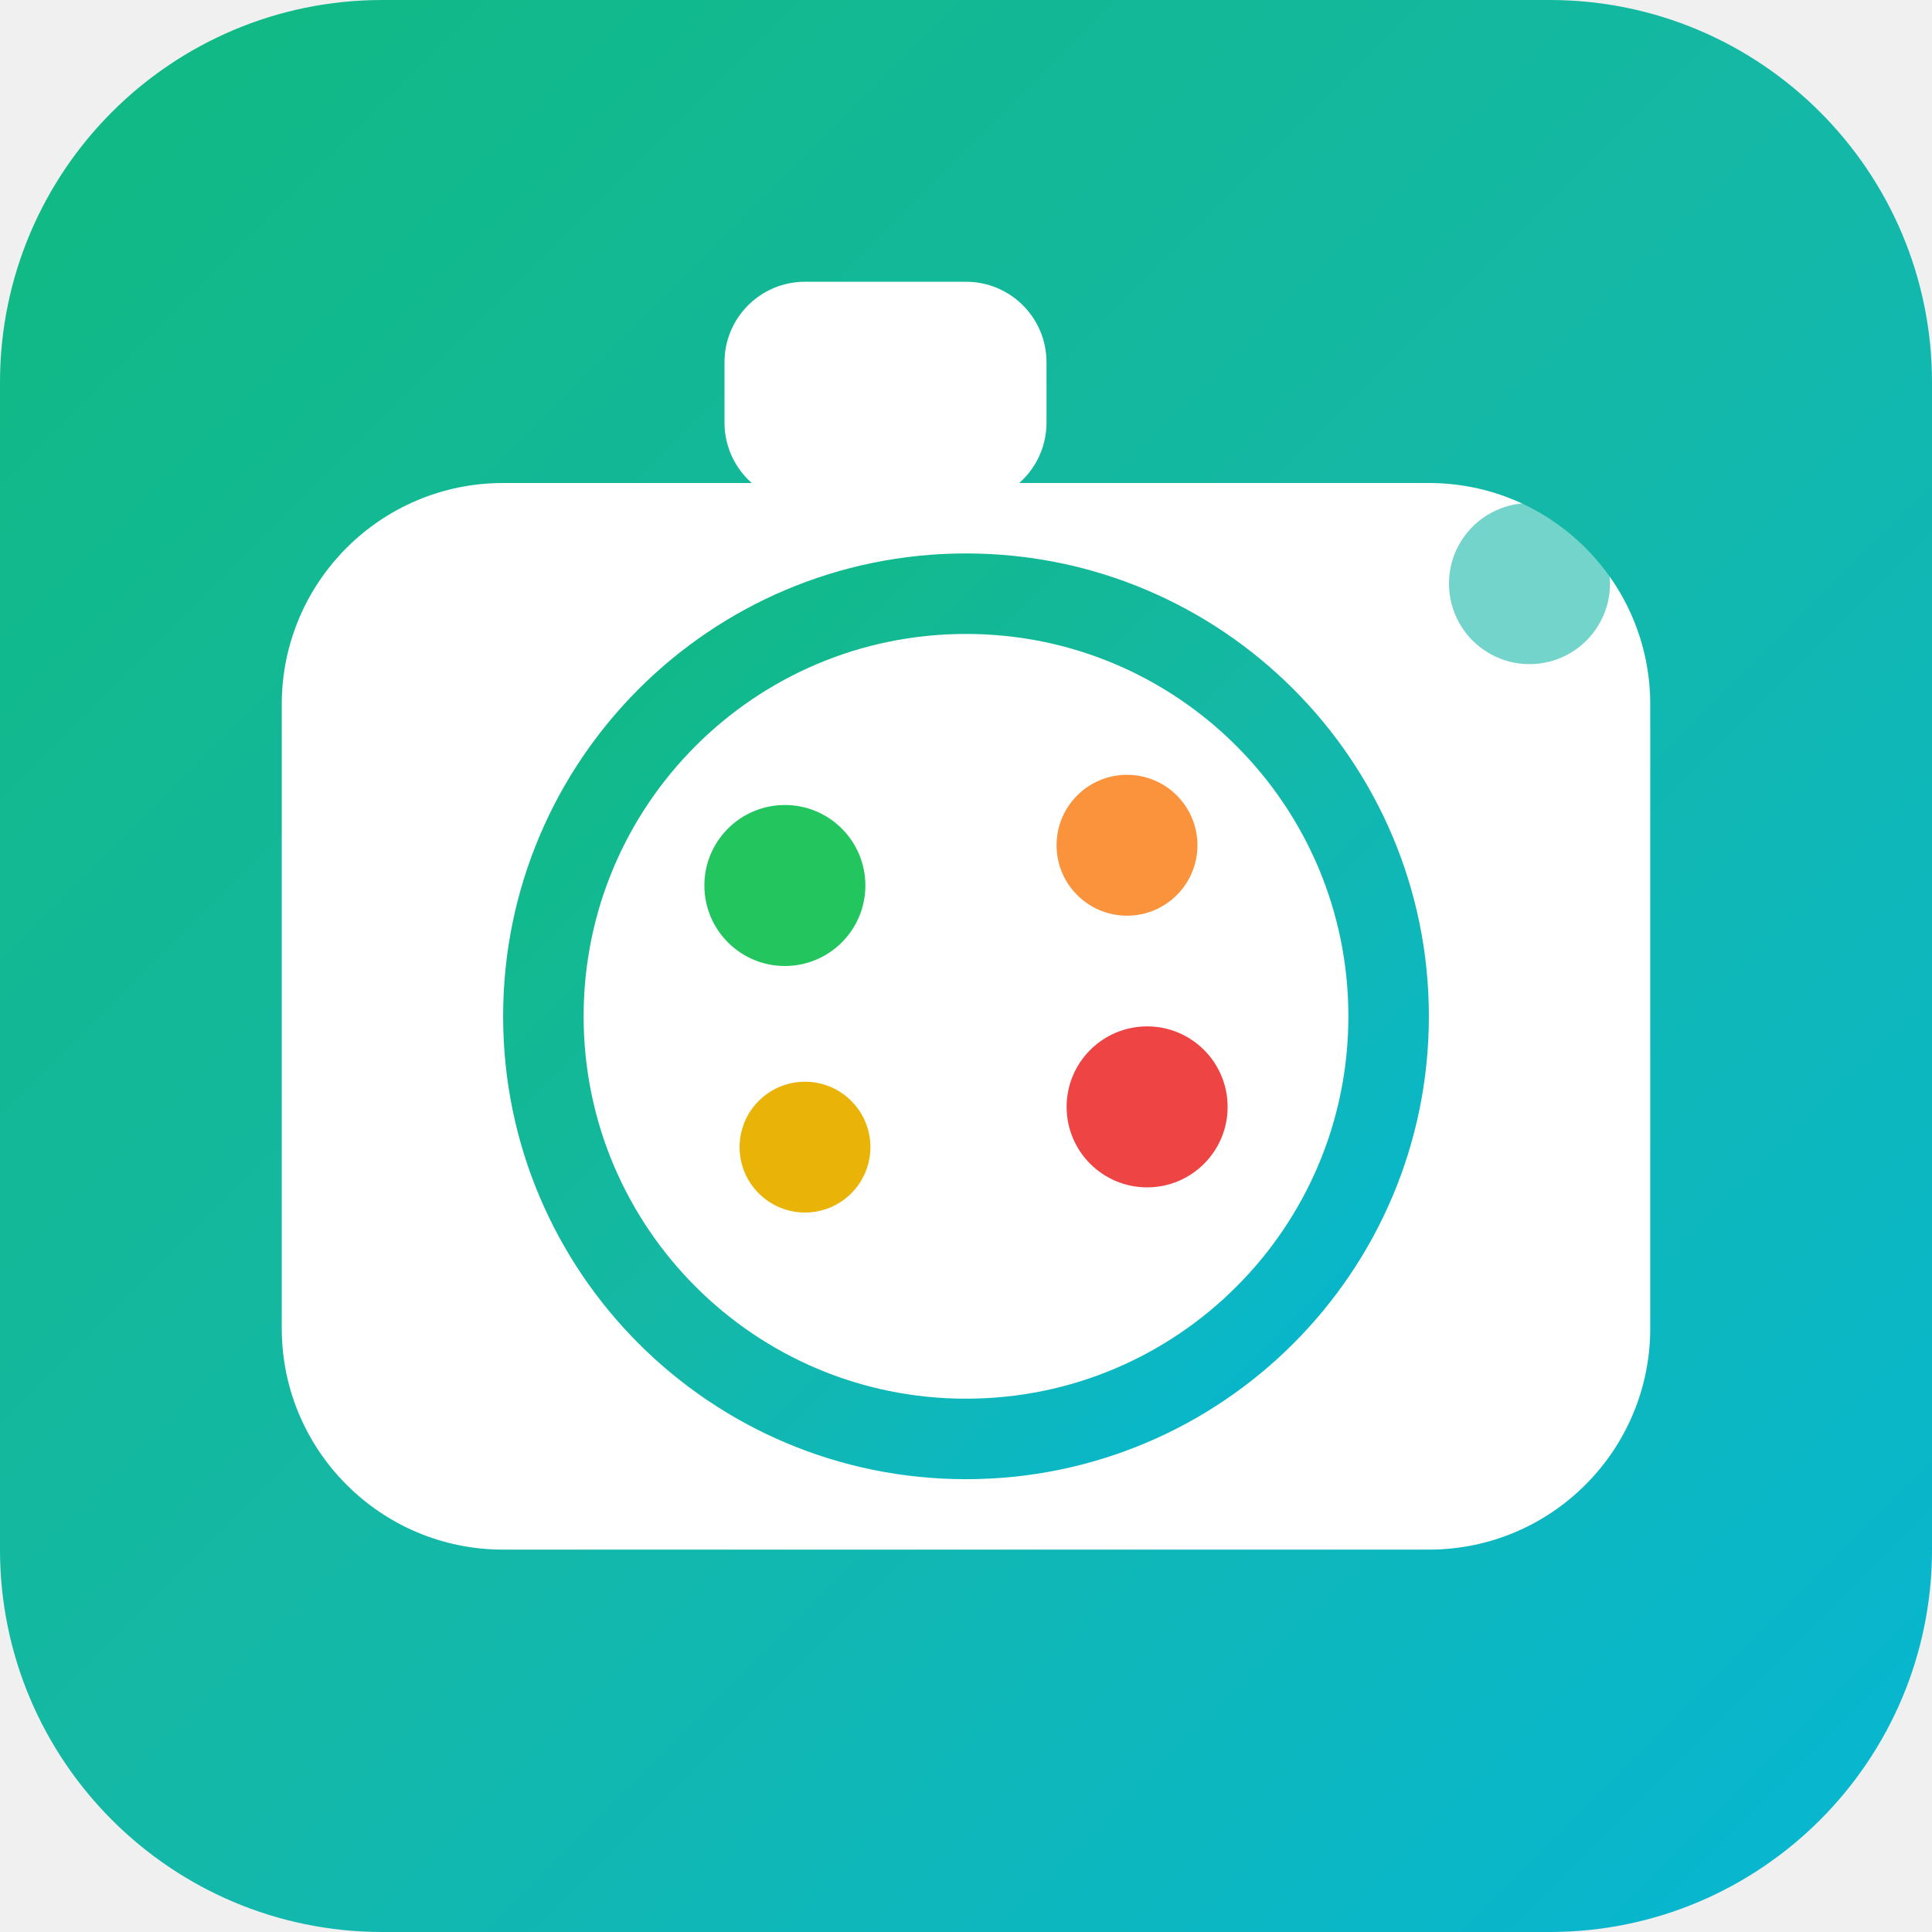
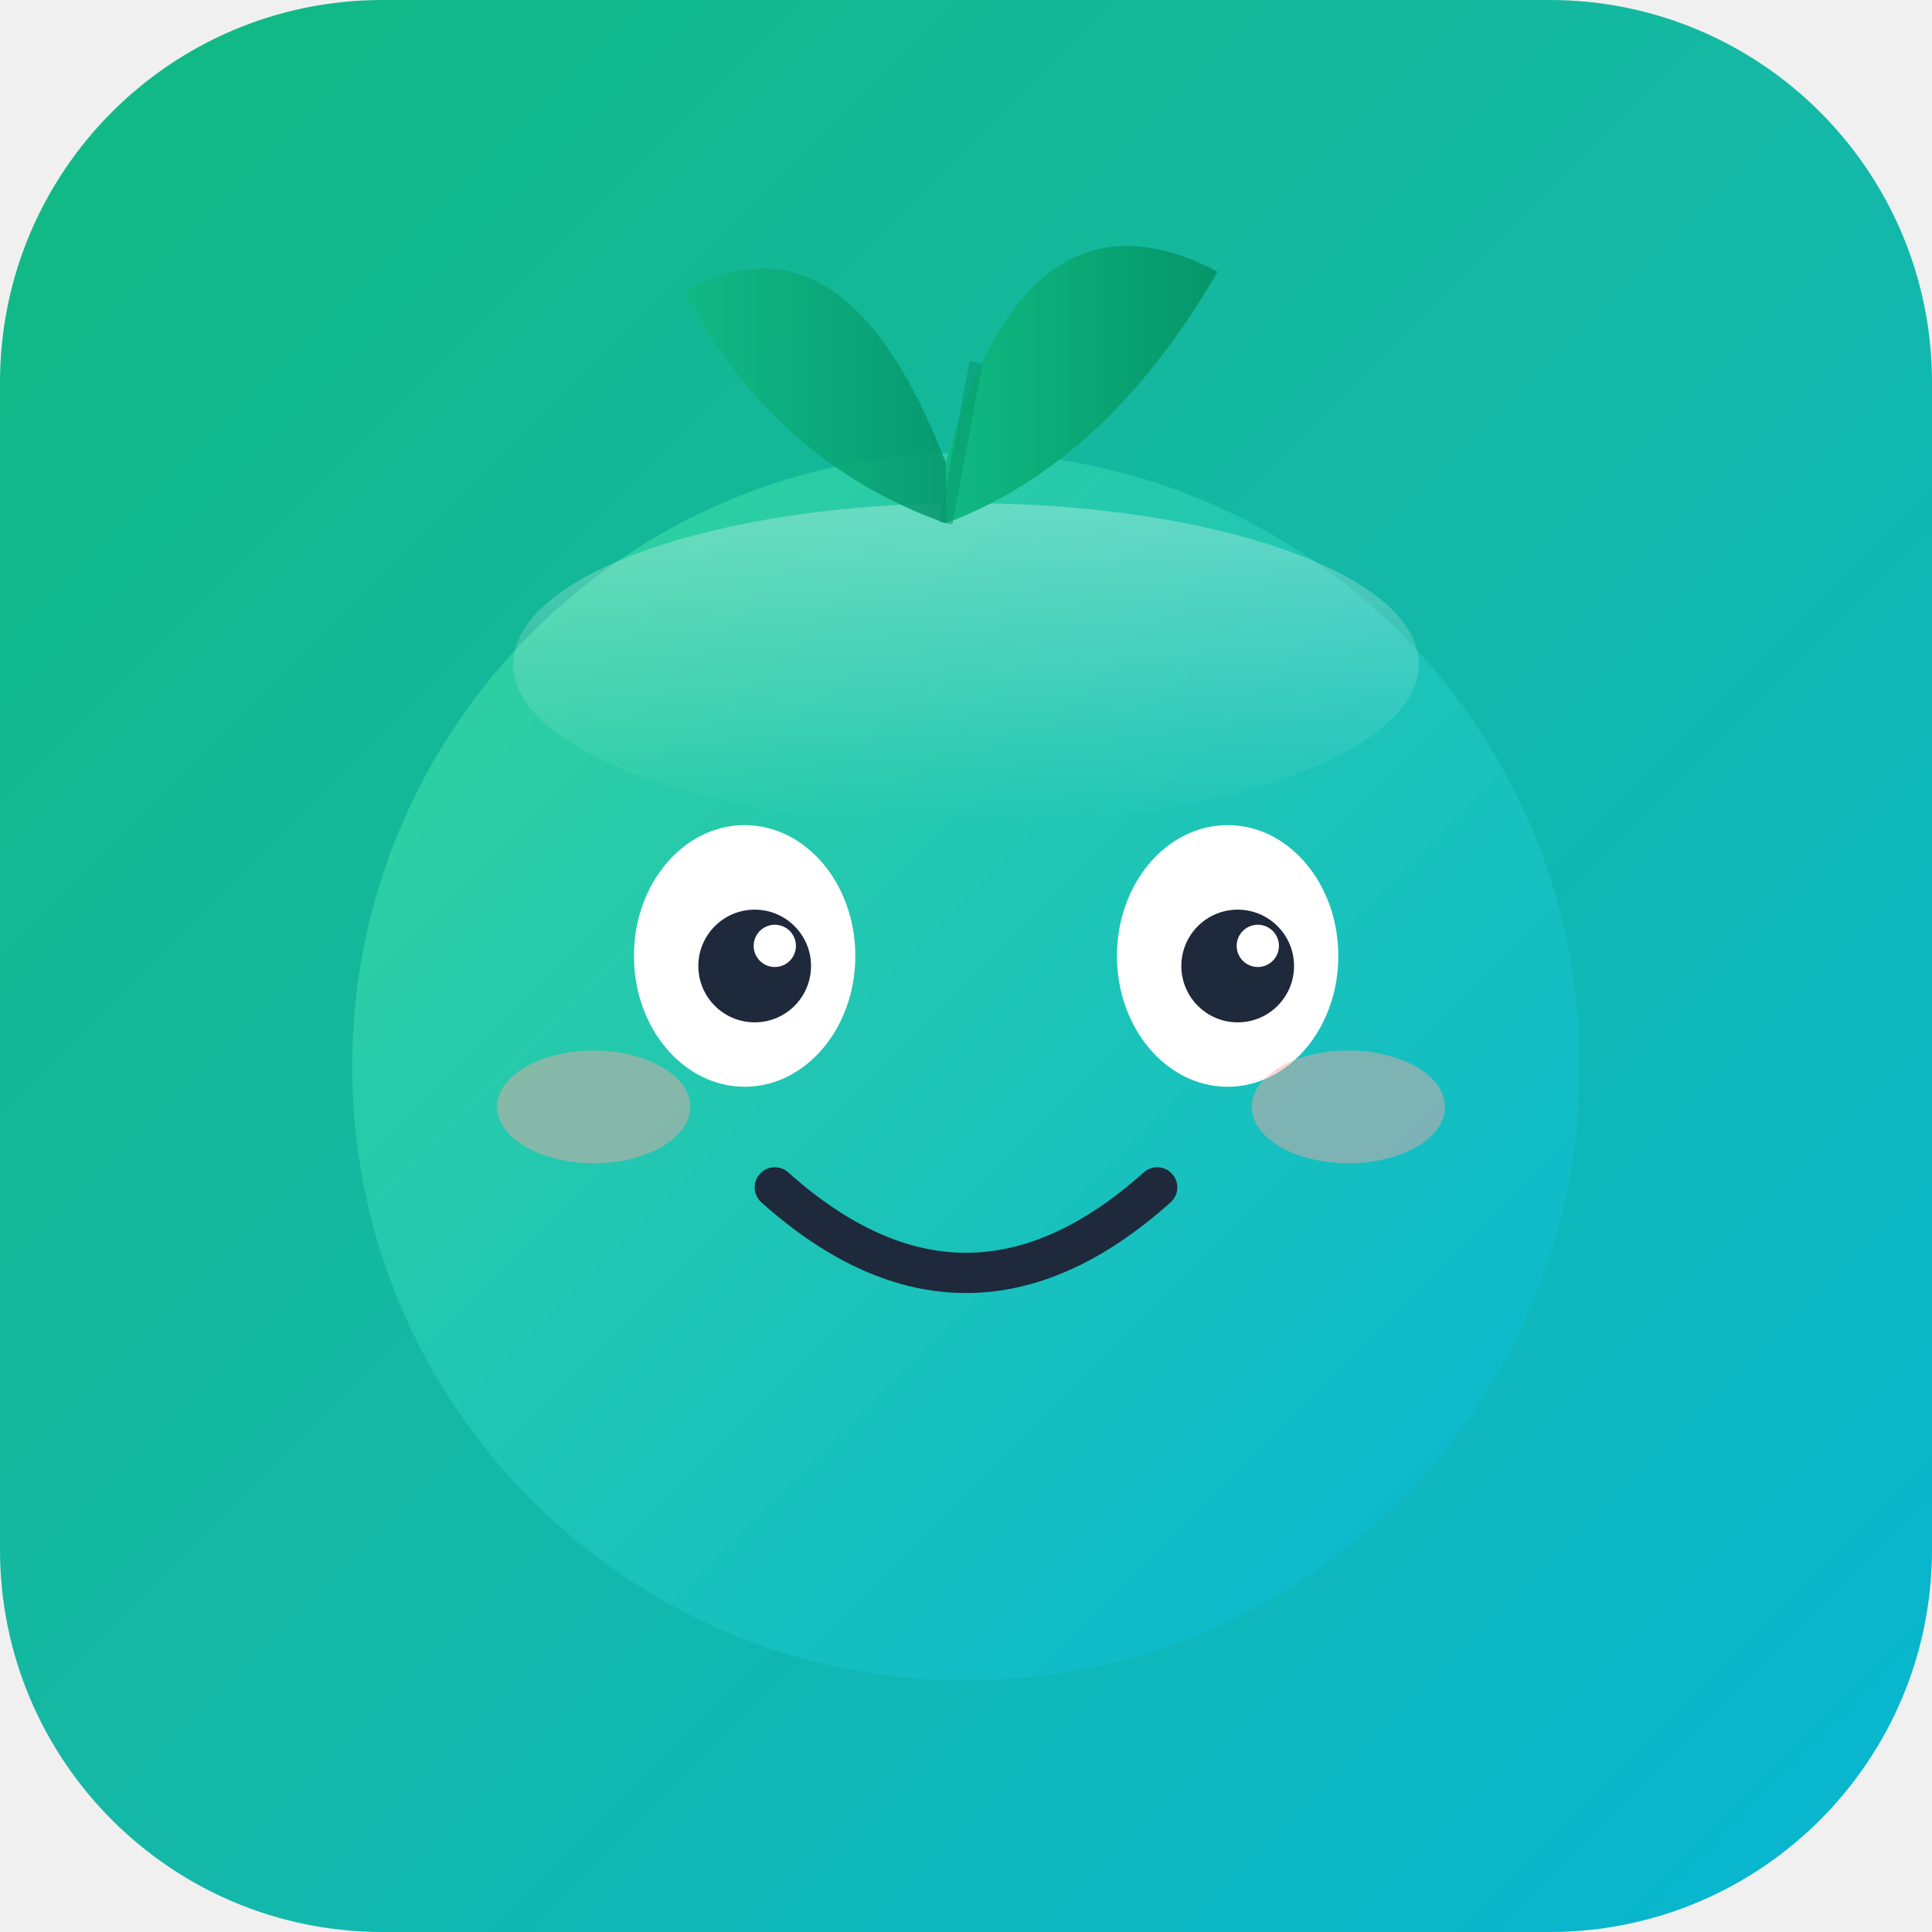
<svg xmlns="http://www.w3.org/2000/svg" viewBox="0 0 192 192" width="192" height="192">
  <defs>
    <linearGradient id="bg" x1="0%" y1="0%" x2="100%" y2="100%">
      <stop offset="0%" style="stop-color:#10b981" />
      <stop offset="50%" style="stop-color:#14b8a6" />
      <stop offset="100%" style="stop-color:#06b6d4" />
    </linearGradient>
+     <linearGradient id="body" x1="0%" y1="0%" x2="100%" y2="100%">
+       <stop offset="0%" style="stop-color:#34d399" />
+       <stop offset="100%" style="stop-color:#06b6d4" />
+     </linearGradient>
+     <linearGradient id="leaf" x1="0%" y1="0%" x2="100%" y2="0%">
+       <stop offset="0%" style="stop-color:#10b981" />
+       <stop offset="100%" style="stop-color:#059669" />
+     </linearGradient>
+     <linearGradient id="shine" x1="0%" y1="0%" x2="0%" y2="100%">
+       <stop offset="0%" style="stop-color:white;stop-opacity:0.3" />
+       <stop offset="100%" style="stop-color:white;stop-opacity:0" />
+     </linearGradient>
  </defs>
  <rect width="192" height="192" rx="38" fill="url(#bg)" />
-   <rect x="28" y="48" width="136" height="106" rx="22" fill="white" />
-   <rect x="72" y="28" width="32" height="22" rx="8" fill="white" />
-   <circle cx="96" cy="101" r="42" stroke="url(#bg)" stroke-width="8" fill="none" />
-   <circle cx="96" cy="101" r="16" fill="white" />
-   <circle cx="152" cy="58" r="8" fill="#14b8a6" opacity="0.6" />
-   <circle cx="78" cy="88" r="8" fill="#22c55e" />
-   <circle cx="112" cy="84" r="7" fill="#fb923c" />
-   <circle cx="80" cy="114" r="6.5" fill="#eab308" />
-   <circle cx="114" cy="110" r="8" fill="#ef4444" />
+   <circle cx="96" cy="106" r="61" fill="url(#body)" />
+   <ellipse cx="96" cy="66" rx="45" ry="16" fill="url(#shine)" />
+   <path d="M94 46 Q102 17 121 27 Q110 46 94 52 Z" fill="url(#leaf)" />
+   <path d="M94 46 Q84 20 68 29 Q77 46 94 52 Z" fill="url(#leaf)" opacity="0.85" />
+   <line x1="94" y1="52" x2="97" y2="36" stroke="#059669" stroke-width="1.3" opacity="0.5" />
+   <ellipse cx="74" cy="95" rx="11" ry="13" fill="white" />
+   <ellipse cx="122" cy="95" rx="11" ry="13" fill="white" />
+   <circle cx="75" cy="96" r="5.6" fill="#1e293b" />
+   <circle cx="123" cy="96" r="5.6" fill="#1e293b" />
+   <circle cx="77" cy="94" r="2.1" fill="white" />
+   <circle cx="125" cy="94" r="2.1" fill="white" />
+   <path d="M77 118 Q96 135 115 118" fill="none" stroke="#1e293b" stroke-width="4" stroke-linecap="round" />
+   <ellipse cx="59" cy="110" rx="9.6" ry="5.6" fill="#fca5a5" opacity="0.45" />
+   <ellipse cx="134" cy="110" rx="9.6" ry="5.6" fill="#fca5a5" opacity="0.45" />
</svg>
